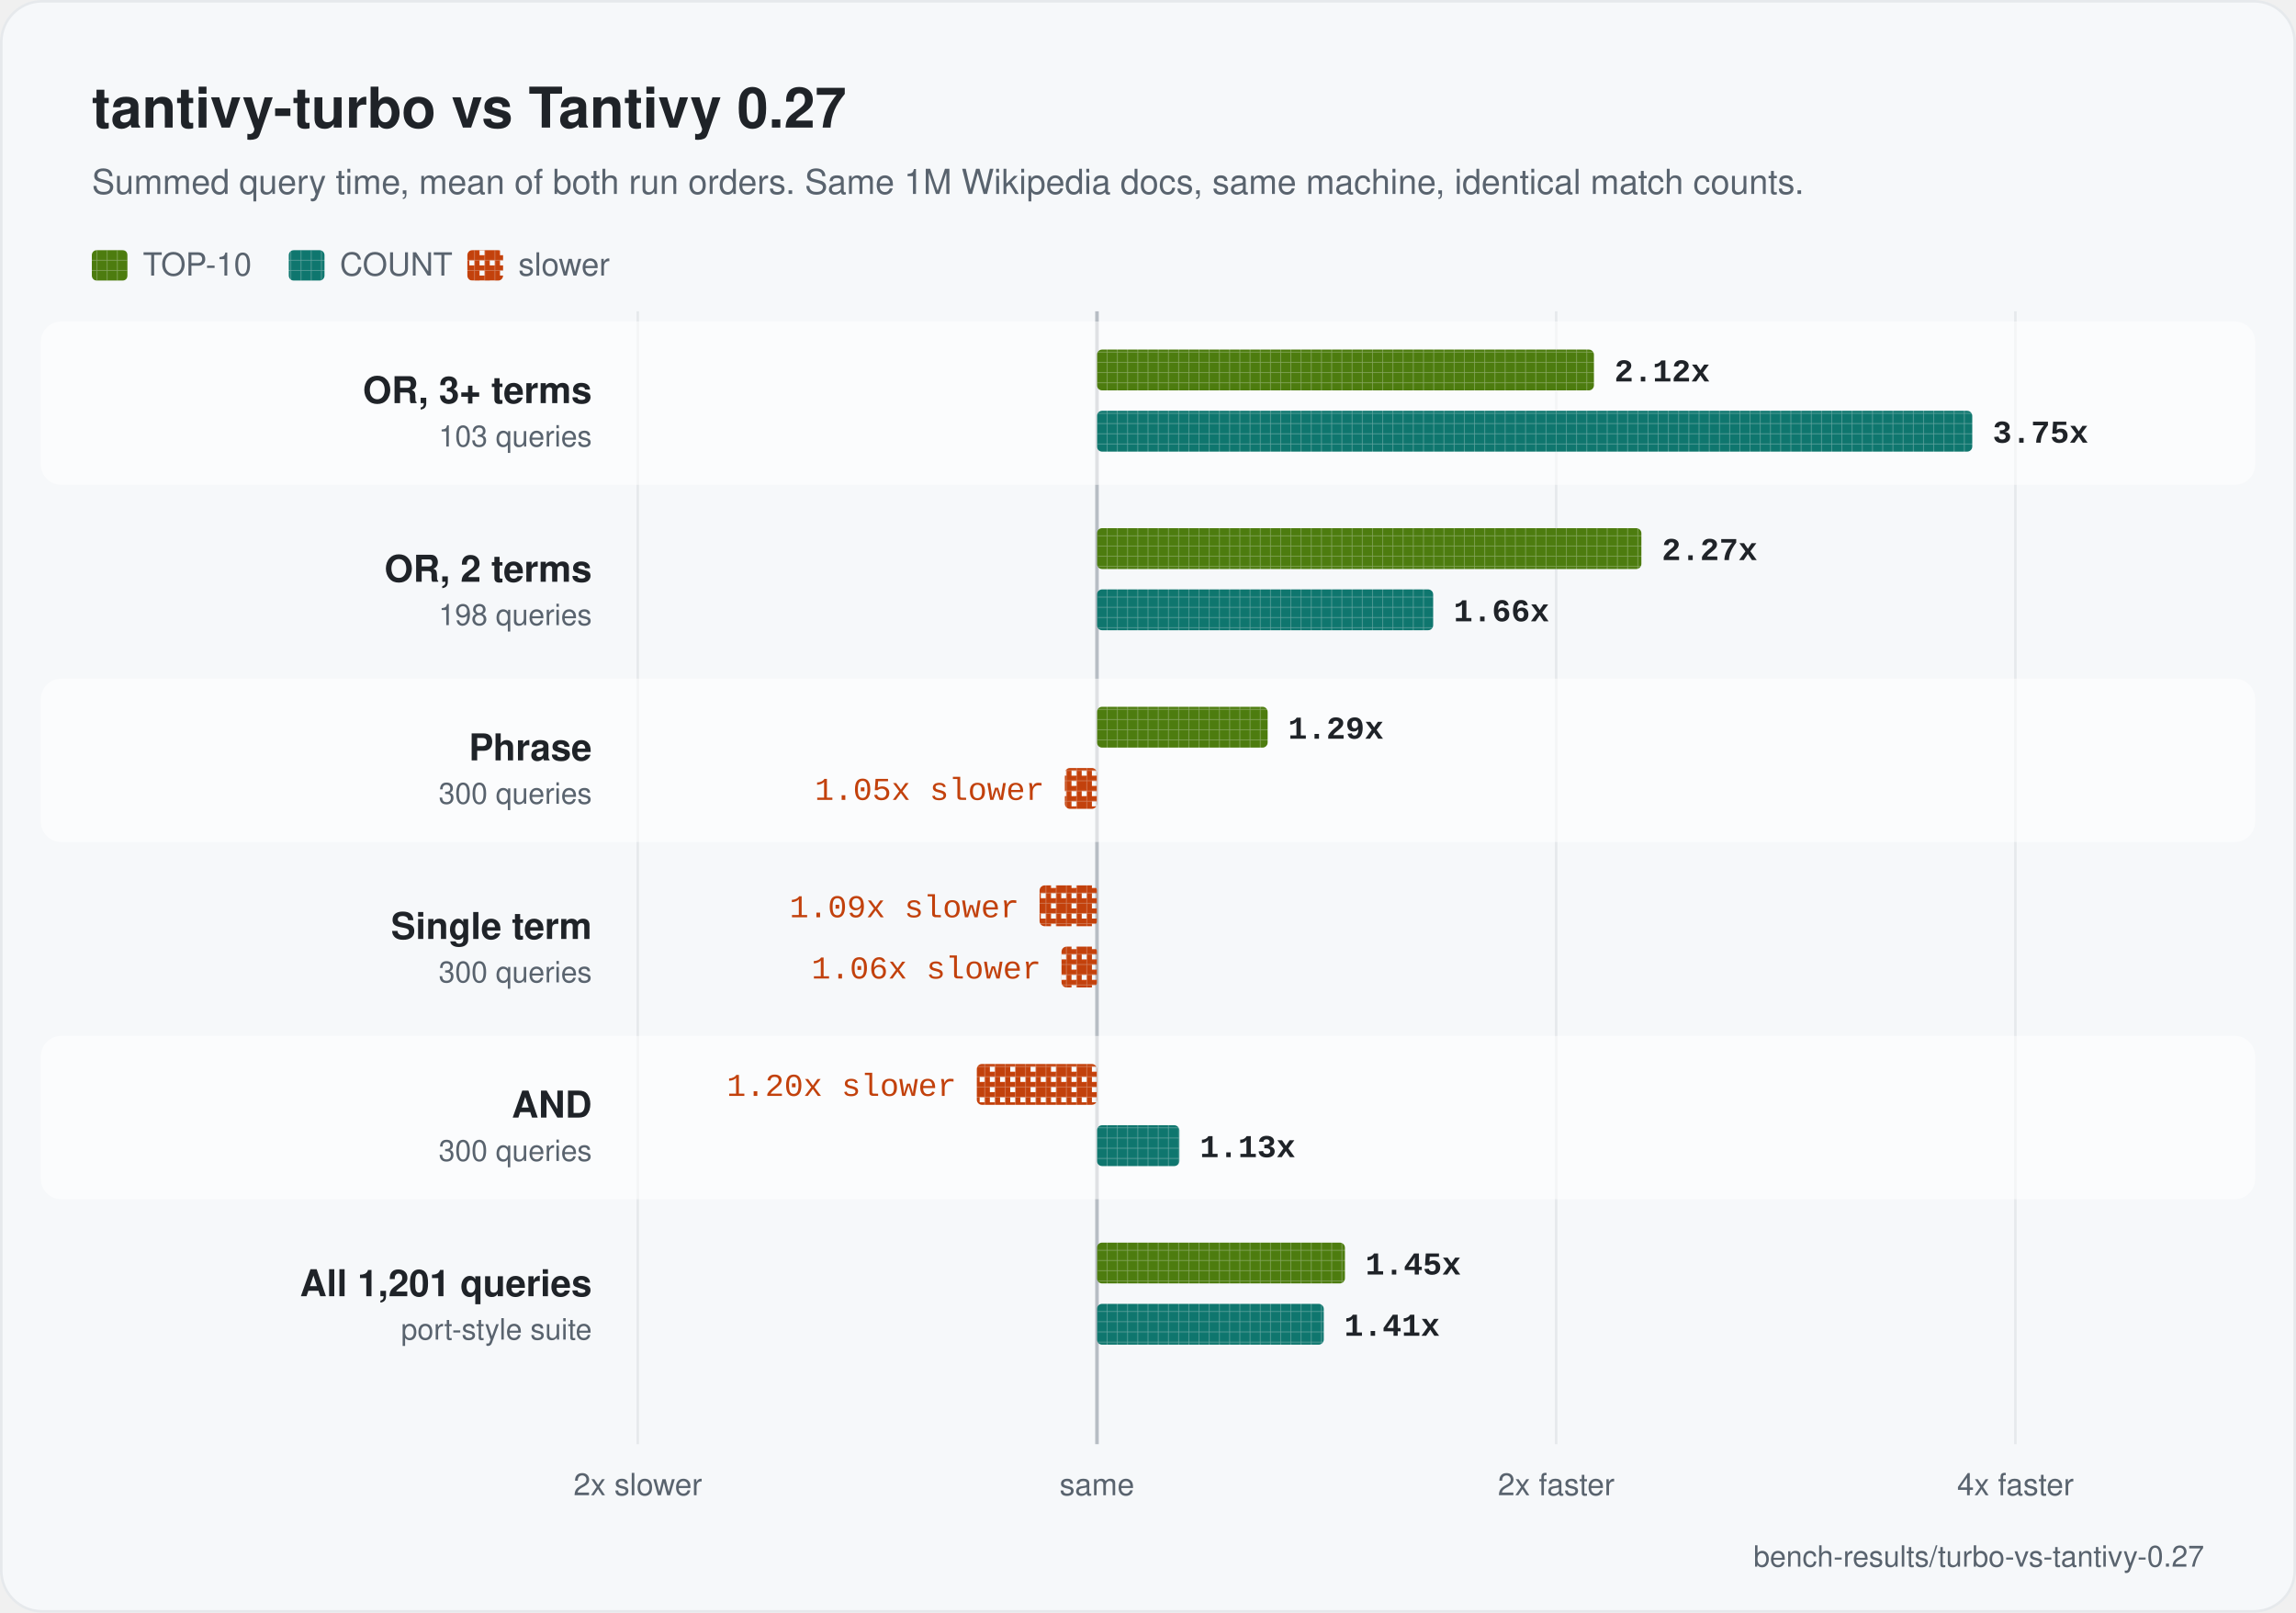
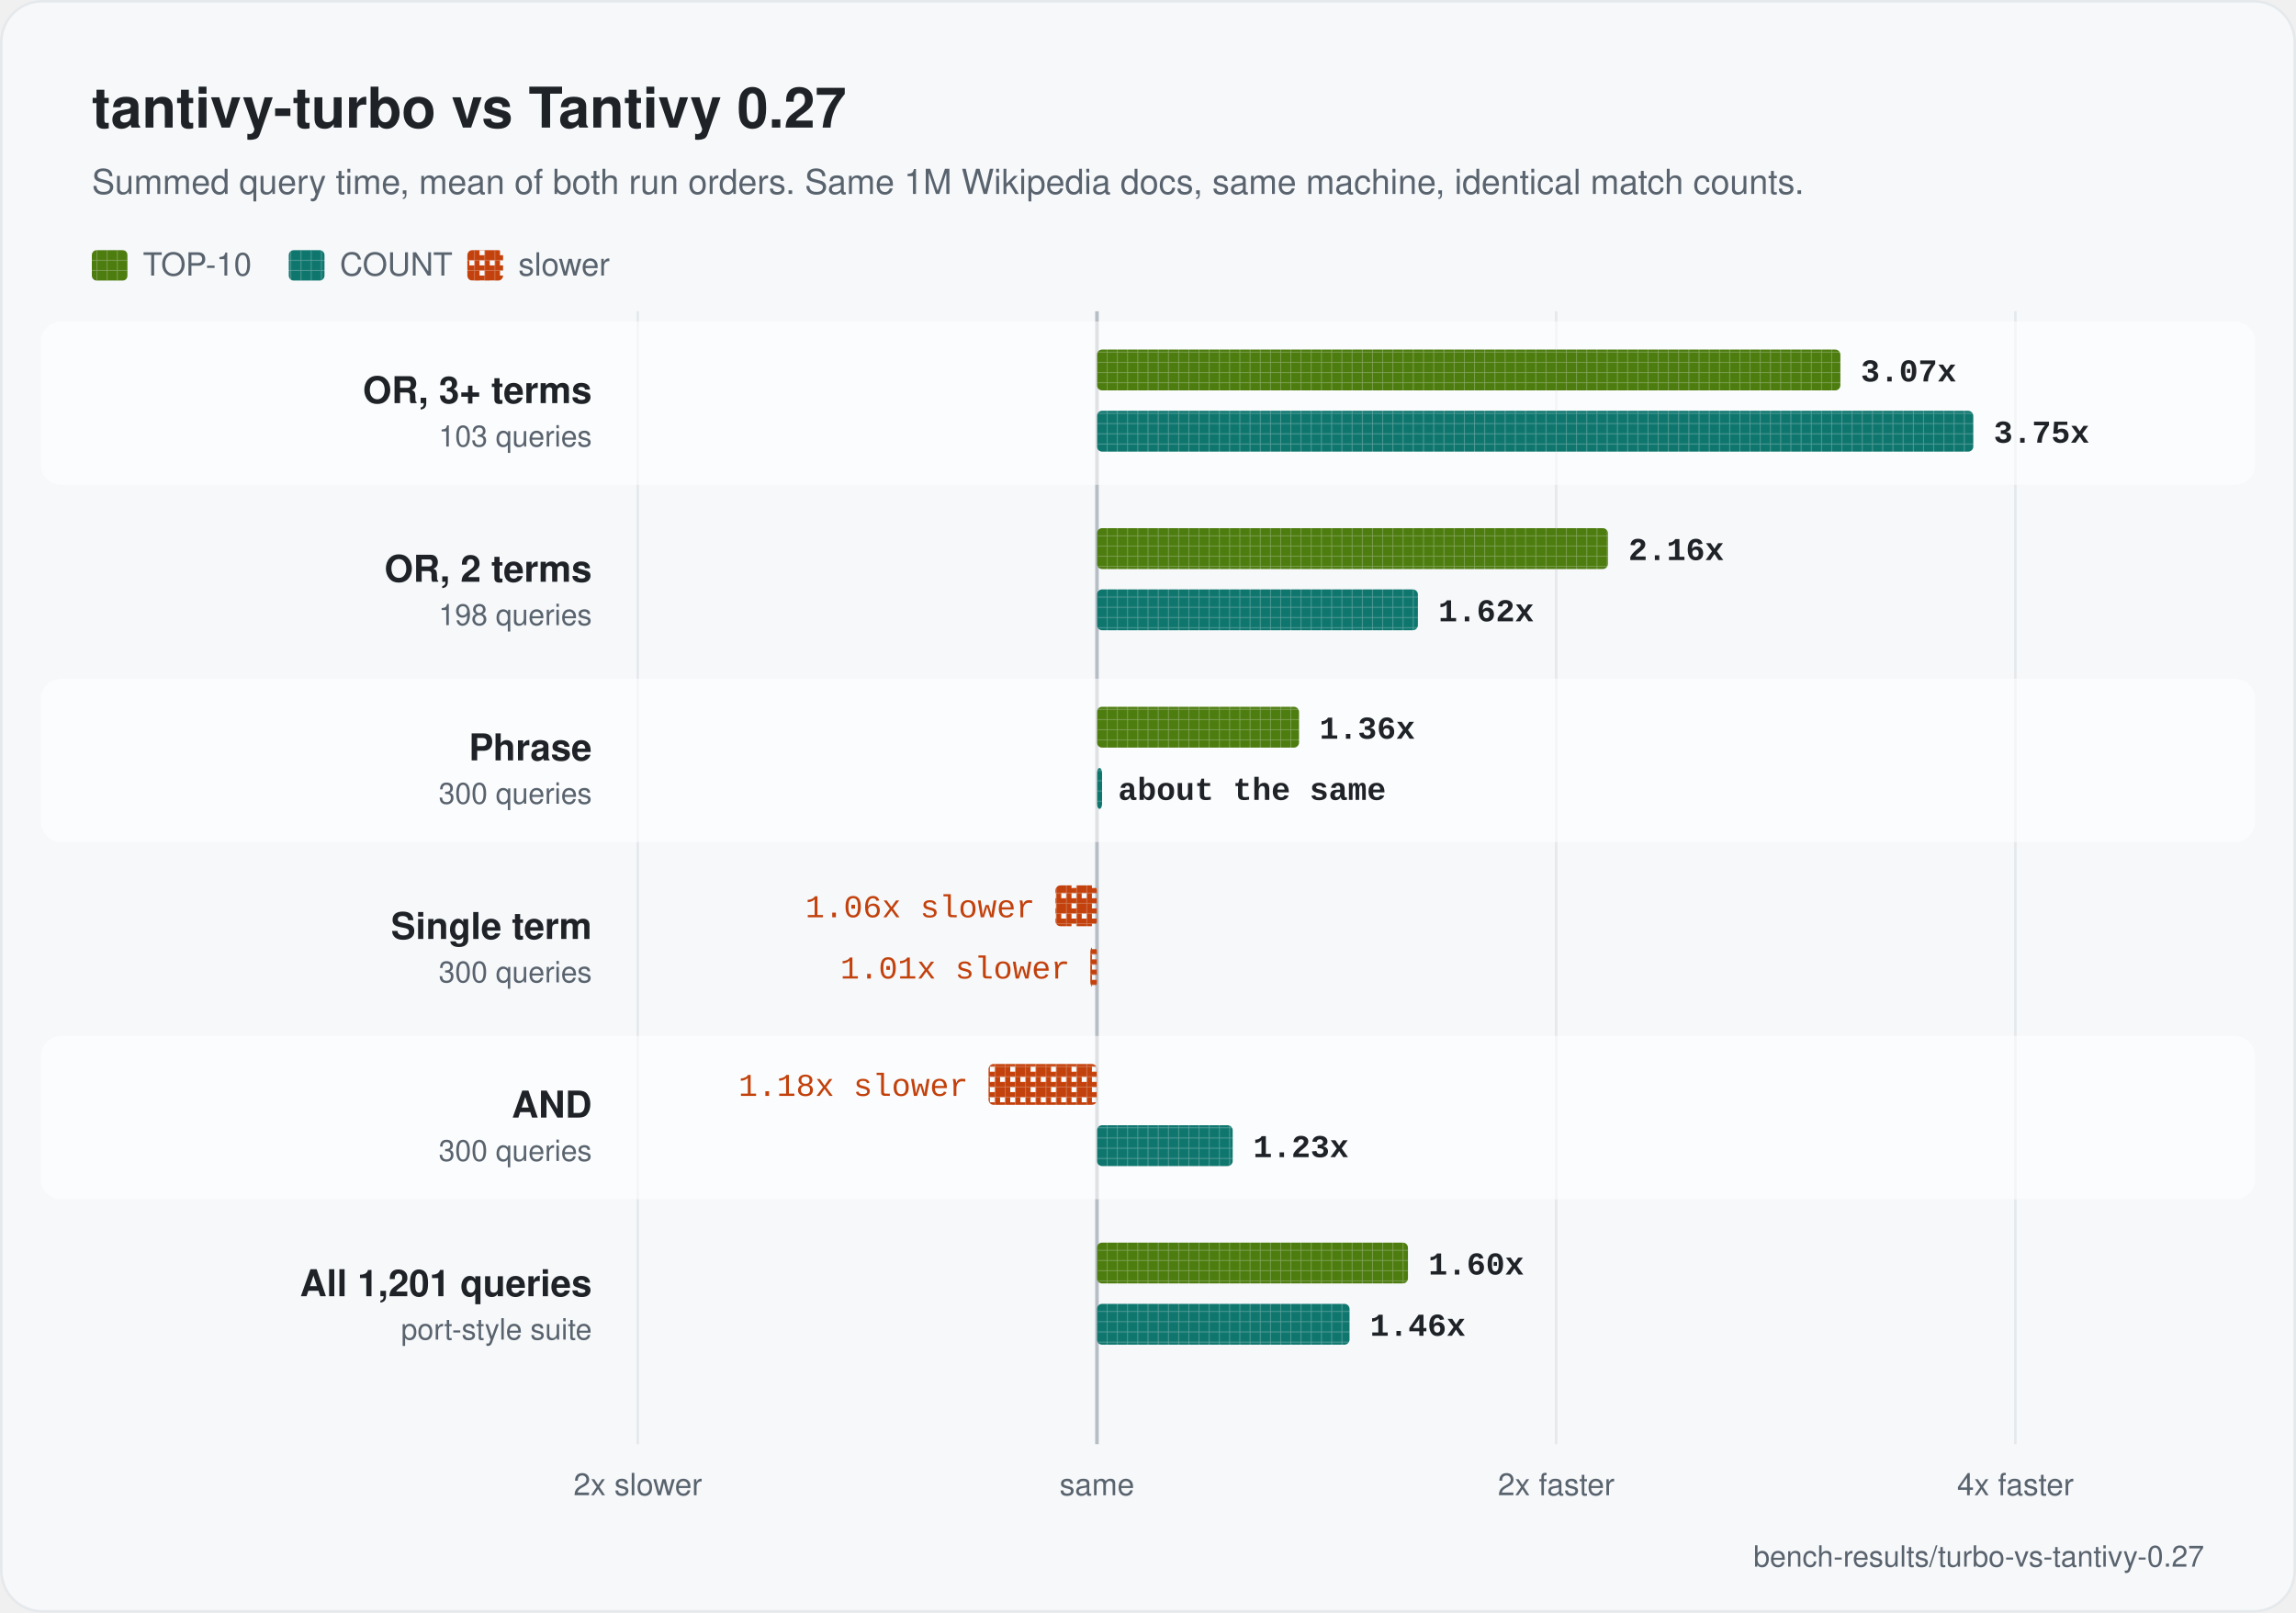
<svg xmlns="http://www.w3.org/2000/svg" width="900" height="632" viewBox="0 0 900 632">
  <defs>
    <pattern id="fast6" width="8" height="8" patternUnits="userSpaceOnUse">
      <rect x="0" y="0" width="2" height="2" fill="#4d7c0f" />
      <rect x="4" y="0" width="2" height="2" fill="#4d7c0f" />
      <rect x="2" y="2" width="2" height="2" fill="#4d7c0f" />
      <rect x="0" y="4" width="2" height="2" fill="#4d7c0f" />
      <rect x="4" y="4" width="2" height="2" fill="#4d7c0f" />
      <rect x="6" y="6" width="2" height="2" fill="#4d7c0f" />
    </pattern>
    <pattern id="fast10" width="8" height="8" patternUnits="userSpaceOnUse">
      <rect x="0" y="0" width="2" height="2" fill="#4d7c0f" />
      <rect x="2" y="0" width="2" height="2" fill="#4d7c0f" />
      <rect x="4" y="0" width="2" height="2" fill="#4d7c0f" />
      <rect x="2" y="2" width="2" height="2" fill="#4d7c0f" />
      <rect x="6" y="2" width="2" height="2" fill="#4d7c0f" />
      <rect x="0" y="4" width="2" height="2" fill="#4d7c0f" />
      <rect x="4" y="4" width="2" height="2" fill="#4d7c0f" />
      <rect x="6" y="4" width="2" height="2" fill="#4d7c0f" />
      <rect x="2" y="6" width="2" height="2" fill="#4d7c0f" />
      <rect x="6" y="6" width="2" height="2" fill="#4d7c0f" />
    </pattern>
    <pattern id="fast13" width="8" height="8" patternUnits="userSpaceOnUse">
      <rect x="0" y="0" width="2" height="2" fill="#4d7c0f" />
      <rect x="2" y="0" width="2" height="2" fill="#4d7c0f" />
      <rect x="4" y="0" width="2" height="2" fill="#4d7c0f" />
      <rect x="6" y="0" width="2" height="2" fill="#4d7c0f" />
      <rect x="0" y="2" width="2" height="2" fill="#4d7c0f" />
      <rect x="2" y="2" width="2" height="2" fill="#4d7c0f" />
      <rect x="6" y="2" width="2" height="2" fill="#4d7c0f" />
      <rect x="0" y="4" width="2" height="2" fill="#4d7c0f" />
      <rect x="2" y="4" width="2" height="2" fill="#4d7c0f" />
      <rect x="4" y="4" width="2" height="2" fill="#4d7c0f" />
      <rect x="6" y="4" width="2" height="2" fill="#4d7c0f" />
      <rect x="2" y="6" width="2" height="2" fill="#4d7c0f" />
      <rect x="6" y="6" width="2" height="2" fill="#4d7c0f" />
    </pattern>
    <pattern id="fast16" width="8" height="8" patternUnits="userSpaceOnUse">
      <rect x="0" y="0" width="2" height="2" fill="#4d7c0f" />
      <rect x="2" y="0" width="2" height="2" fill="#4d7c0f" />
      <rect x="4" y="0" width="2" height="2" fill="#4d7c0f" />
      <rect x="6" y="0" width="2" height="2" fill="#4d7c0f" />
      <rect x="0" y="2" width="2" height="2" fill="#4d7c0f" />
      <rect x="2" y="2" width="2" height="2" fill="#4d7c0f" />
      <rect x="4" y="2" width="2" height="2" fill="#4d7c0f" />
      <rect x="6" y="2" width="2" height="2" fill="#4d7c0f" />
      <rect x="0" y="4" width="2" height="2" fill="#4d7c0f" />
      <rect x="2" y="4" width="2" height="2" fill="#4d7c0f" />
      <rect x="4" y="4" width="2" height="2" fill="#4d7c0f" />
      <rect x="6" y="4" width="2" height="2" fill="#4d7c0f" />
      <rect x="0" y="6" width="2" height="2" fill="#4d7c0f" />
      <rect x="2" y="6" width="2" height="2" fill="#4d7c0f" />
      <rect x="4" y="6" width="2" height="2" fill="#4d7c0f" />
      <rect x="6" y="6" width="2" height="2" fill="#4d7c0f" />
    </pattern>
    <pattern id="fast26" width="8" height="8" patternUnits="userSpaceOnUse">
      <rect x="0" y="0" width="2" height="2" fill="#0f766e" />
      <rect x="4" y="0" width="2" height="2" fill="#0f766e" />
      <rect x="2" y="2" width="2" height="2" fill="#0f766e" />
      <rect x="0" y="4" width="2" height="2" fill="#0f766e" />
      <rect x="4" y="4" width="2" height="2" fill="#0f766e" />
      <rect x="6" y="6" width="2" height="2" fill="#0f766e" />
    </pattern>
    <pattern id="fast210" width="8" height="8" patternUnits="userSpaceOnUse">
      <rect x="0" y="0" width="2" height="2" fill="#0f766e" />
      <rect x="2" y="0" width="2" height="2" fill="#0f766e" />
      <rect x="4" y="0" width="2" height="2" fill="#0f766e" />
      <rect x="2" y="2" width="2" height="2" fill="#0f766e" />
      <rect x="6" y="2" width="2" height="2" fill="#0f766e" />
      <rect x="0" y="4" width="2" height="2" fill="#0f766e" />
      <rect x="4" y="4" width="2" height="2" fill="#0f766e" />
      <rect x="6" y="4" width="2" height="2" fill="#0f766e" />
      <rect x="2" y="6" width="2" height="2" fill="#0f766e" />
      <rect x="6" y="6" width="2" height="2" fill="#0f766e" />
    </pattern>
    <pattern id="fast213" width="8" height="8" patternUnits="userSpaceOnUse">
      <rect x="0" y="0" width="2" height="2" fill="#0f766e" />
      <rect x="2" y="0" width="2" height="2" fill="#0f766e" />
      <rect x="4" y="0" width="2" height="2" fill="#0f766e" />
      <rect x="6" y="0" width="2" height="2" fill="#0f766e" />
      <rect x="0" y="2" width="2" height="2" fill="#0f766e" />
      <rect x="2" y="2" width="2" height="2" fill="#0f766e" />
      <rect x="6" y="2" width="2" height="2" fill="#0f766e" />
      <rect x="0" y="4" width="2" height="2" fill="#0f766e" />
      <rect x="2" y="4" width="2" height="2" fill="#0f766e" />
      <rect x="4" y="4" width="2" height="2" fill="#0f766e" />
      <rect x="6" y="4" width="2" height="2" fill="#0f766e" />
      <rect x="2" y="6" width="2" height="2" fill="#0f766e" />
      <rect x="6" y="6" width="2" height="2" fill="#0f766e" />
    </pattern>
    <pattern id="fast216" width="8" height="8" patternUnits="userSpaceOnUse">
      <rect x="0" y="0" width="2" height="2" fill="#0f766e" />
      <rect x="2" y="0" width="2" height="2" fill="#0f766e" />
      <rect x="4" y="0" width="2" height="2" fill="#0f766e" />
      <rect x="6" y="0" width="2" height="2" fill="#0f766e" />
      <rect x="0" y="2" width="2" height="2" fill="#0f766e" />
      <rect x="2" y="2" width="2" height="2" fill="#0f766e" />
      <rect x="4" y="2" width="2" height="2" fill="#0f766e" />
      <rect x="6" y="2" width="2" height="2" fill="#0f766e" />
      <rect x="0" y="4" width="2" height="2" fill="#0f766e" />
      <rect x="2" y="4" width="2" height="2" fill="#0f766e" />
      <rect x="4" y="4" width="2" height="2" fill="#0f766e" />
      <rect x="6" y="4" width="2" height="2" fill="#0f766e" />
      <rect x="0" y="6" width="2" height="2" fill="#0f766e" />
      <rect x="2" y="6" width="2" height="2" fill="#0f766e" />
      <rect x="4" y="6" width="2" height="2" fill="#0f766e" />
      <rect x="6" y="6" width="2" height="2" fill="#0f766e" />
    </pattern>
    <pattern id="slow6" width="8" height="8" patternUnits="userSpaceOnUse">
      <rect x="0" y="0" width="2" height="2" fill="#c2410c" />
      <rect x="4" y="0" width="2" height="2" fill="#c2410c" />
      <rect x="2" y="2" width="2" height="2" fill="#c2410c" />
      <rect x="0" y="4" width="2" height="2" fill="#c2410c" />
      <rect x="4" y="4" width="2" height="2" fill="#c2410c" />
      <rect x="6" y="6" width="2" height="2" fill="#c2410c" />
    </pattern>
    <pattern id="slow10" width="8" height="8" patternUnits="userSpaceOnUse">
      <rect x="0" y="0" width="2" height="2" fill="#c2410c" />
      <rect x="2" y="0" width="2" height="2" fill="#c2410c" />
      <rect x="4" y="0" width="2" height="2" fill="#c2410c" />
      <rect x="2" y="2" width="2" height="2" fill="#c2410c" />
      <rect x="6" y="2" width="2" height="2" fill="#c2410c" />
      <rect x="0" y="4" width="2" height="2" fill="#c2410c" />
      <rect x="4" y="4" width="2" height="2" fill="#c2410c" />
      <rect x="6" y="4" width="2" height="2" fill="#c2410c" />
      <rect x="2" y="6" width="2" height="2" fill="#c2410c" />
      <rect x="6" y="6" width="2" height="2" fill="#c2410c" />
    </pattern>
    <pattern id="slow13" width="8" height="8" patternUnits="userSpaceOnUse">
      <rect x="0" y="0" width="2" height="2" fill="#c2410c" />
      <rect x="2" y="0" width="2" height="2" fill="#c2410c" />
      <rect x="4" y="0" width="2" height="2" fill="#c2410c" />
      <rect x="6" y="0" width="2" height="2" fill="#c2410c" />
      <rect x="0" y="2" width="2" height="2" fill="#c2410c" />
      <rect x="2" y="2" width="2" height="2" fill="#c2410c" />
      <rect x="6" y="2" width="2" height="2" fill="#c2410c" />
      <rect x="0" y="4" width="2" height="2" fill="#c2410c" />
      <rect x="2" y="4" width="2" height="2" fill="#c2410c" />
      <rect x="4" y="4" width="2" height="2" fill="#c2410c" />
      <rect x="6" y="4" width="2" height="2" fill="#c2410c" />
      <rect x="2" y="6" width="2" height="2" fill="#c2410c" />
      <rect x="6" y="6" width="2" height="2" fill="#c2410c" />
    </pattern>
    <pattern id="slow16" width="8" height="8" patternUnits="userSpaceOnUse">
      <rect x="0" y="0" width="2" height="2" fill="#c2410c" />
      <rect x="2" y="0" width="2" height="2" fill="#c2410c" />
      <rect x="4" y="0" width="2" height="2" fill="#c2410c" />
      <rect x="6" y="0" width="2" height="2" fill="#c2410c" />
      <rect x="0" y="2" width="2" height="2" fill="#c2410c" />
      <rect x="2" y="2" width="2" height="2" fill="#c2410c" />
      <rect x="4" y="2" width="2" height="2" fill="#c2410c" />
      <rect x="6" y="2" width="2" height="2" fill="#c2410c" />
      <rect x="0" y="4" width="2" height="2" fill="#c2410c" />
      <rect x="2" y="4" width="2" height="2" fill="#c2410c" />
      <rect x="4" y="4" width="2" height="2" fill="#c2410c" />
      <rect x="6" y="4" width="2" height="2" fill="#c2410c" />
      <rect x="0" y="6" width="2" height="2" fill="#c2410c" />
      <rect x="2" y="6" width="2" height="2" fill="#c2410c" />
      <rect x="4" y="6" width="2" height="2" fill="#c2410c" />
      <rect x="6" y="6" width="2" height="2" fill="#c2410c" />
    </pattern>
    <pattern id="neutral6" width="8" height="8" patternUnits="userSpaceOnUse">
      <rect x="0" y="0" width="2" height="2" fill="#8c959f" />
      <rect x="4" y="0" width="2" height="2" fill="#8c959f" />
      <rect x="2" y="2" width="2" height="2" fill="#8c959f" />
      <rect x="0" y="4" width="2" height="2" fill="#8c959f" />
      <rect x="4" y="4" width="2" height="2" fill="#8c959f" />
      <rect x="6" y="6" width="2" height="2" fill="#8c959f" />
    </pattern>
    <pattern id="neutral10" width="8" height="8" patternUnits="userSpaceOnUse">
      <rect x="0" y="0" width="2" height="2" fill="#8c959f" />
      <rect x="2" y="0" width="2" height="2" fill="#8c959f" />
      <rect x="4" y="0" width="2" height="2" fill="#8c959f" />
      <rect x="2" y="2" width="2" height="2" fill="#8c959f" />
      <rect x="6" y="2" width="2" height="2" fill="#8c959f" />
      <rect x="0" y="4" width="2" height="2" fill="#8c959f" />
      <rect x="4" y="4" width="2" height="2" fill="#8c959f" />
      <rect x="6" y="4" width="2" height="2" fill="#8c959f" />
      <rect x="2" y="6" width="2" height="2" fill="#8c959f" />
      <rect x="6" y="6" width="2" height="2" fill="#8c959f" />
    </pattern>
    <pattern id="neutral13" width="8" height="8" patternUnits="userSpaceOnUse">
      <rect x="0" y="0" width="2" height="2" fill="#8c959f" />
      <rect x="2" y="0" width="2" height="2" fill="#8c959f" />
      <rect x="4" y="0" width="2" height="2" fill="#8c959f" />
      <rect x="6" y="0" width="2" height="2" fill="#8c959f" />
      <rect x="0" y="2" width="2" height="2" fill="#8c959f" />
      <rect x="2" y="2" width="2" height="2" fill="#8c959f" />
      <rect x="6" y="2" width="2" height="2" fill="#8c959f" />
      <rect x="0" y="4" width="2" height="2" fill="#8c959f" />
      <rect x="2" y="4" width="2" height="2" fill="#8c959f" />
      <rect x="4" y="4" width="2" height="2" fill="#8c959f" />
      <rect x="6" y="4" width="2" height="2" fill="#8c959f" />
      <rect x="2" y="6" width="2" height="2" fill="#8c959f" />
      <rect x="6" y="6" width="2" height="2" fill="#8c959f" />
    </pattern>
    <pattern id="neutral16" width="8" height="8" patternUnits="userSpaceOnUse">
      <rect x="0" y="0" width="2" height="2" fill="#8c959f" />
      <rect x="2" y="0" width="2" height="2" fill="#8c959f" />
      <rect x="4" y="0" width="2" height="2" fill="#8c959f" />
      <rect x="6" y="0" width="2" height="2" fill="#8c959f" />
      <rect x="0" y="2" width="2" height="2" fill="#8c959f" />
      <rect x="2" y="2" width="2" height="2" fill="#8c959f" />
      <rect x="4" y="2" width="2" height="2" fill="#8c959f" />
      <rect x="6" y="2" width="2" height="2" fill="#8c959f" />
      <rect x="0" y="4" width="2" height="2" fill="#8c959f" />
      <rect x="2" y="4" width="2" height="2" fill="#8c959f" />
      <rect x="4" y="4" width="2" height="2" fill="#8c959f" />
      <rect x="6" y="4" width="2" height="2" fill="#8c959f" />
      <rect x="0" y="6" width="2" height="2" fill="#8c959f" />
      <rect x="2" y="6" width="2" height="2" fill="#8c959f" />
      <rect x="4" y="6" width="2" height="2" fill="#8c959f" />
      <rect x="6" y="6" width="2" height="2" fill="#8c959f" />
    </pattern>
    <pattern id="ink6" width="8" height="8" patternUnits="userSpaceOnUse">
      <rect x="0" y="0" width="2" height="2" fill="#1f2328" />
      <rect x="4" y="0" width="2" height="2" fill="#1f2328" />
      <rect x="2" y="2" width="2" height="2" fill="#1f2328" />
      <rect x="0" y="4" width="2" height="2" fill="#1f2328" />
      <rect x="4" y="4" width="2" height="2" fill="#1f2328" />
      <rect x="6" y="6" width="2" height="2" fill="#1f2328" />
    </pattern>
    <pattern id="ink10" width="8" height="8" patternUnits="userSpaceOnUse">
      <rect x="0" y="0" width="2" height="2" fill="#1f2328" />
      <rect x="2" y="0" width="2" height="2" fill="#1f2328" />
      <rect x="4" y="0" width="2" height="2" fill="#1f2328" />
      <rect x="2" y="2" width="2" height="2" fill="#1f2328" />
      <rect x="6" y="2" width="2" height="2" fill="#1f2328" />
      <rect x="0" y="4" width="2" height="2" fill="#1f2328" />
      <rect x="4" y="4" width="2" height="2" fill="#1f2328" />
      <rect x="6" y="4" width="2" height="2" fill="#1f2328" />
      <rect x="2" y="6" width="2" height="2" fill="#1f2328" />
      <rect x="6" y="6" width="2" height="2" fill="#1f2328" />
    </pattern>
    <pattern id="ink13" width="8" height="8" patternUnits="userSpaceOnUse">
      <rect x="0" y="0" width="2" height="2" fill="#1f2328" />
      <rect x="2" y="0" width="2" height="2" fill="#1f2328" />
      <rect x="4" y="0" width="2" height="2" fill="#1f2328" />
      <rect x="6" y="0" width="2" height="2" fill="#1f2328" />
      <rect x="0" y="2" width="2" height="2" fill="#1f2328" />
      <rect x="2" y="2" width="2" height="2" fill="#1f2328" />
      <rect x="6" y="2" width="2" height="2" fill="#1f2328" />
      <rect x="0" y="4" width="2" height="2" fill="#1f2328" />
      <rect x="2" y="4" width="2" height="2" fill="#1f2328" />
      <rect x="4" y="4" width="2" height="2" fill="#1f2328" />
      <rect x="6" y="4" width="2" height="2" fill="#1f2328" />
      <rect x="2" y="6" width="2" height="2" fill="#1f2328" />
      <rect x="6" y="6" width="2" height="2" fill="#1f2328" />
    </pattern>
    <pattern id="ink16" width="8" height="8" patternUnits="userSpaceOnUse">
      <rect x="0" y="0" width="2" height="2" fill="#1f2328" />
      <rect x="2" y="0" width="2" height="2" fill="#1f2328" />
      <rect x="4" y="0" width="2" height="2" fill="#1f2328" />
      <rect x="6" y="0" width="2" height="2" fill="#1f2328" />
      <rect x="0" y="2" width="2" height="2" fill="#1f2328" />
      <rect x="2" y="2" width="2" height="2" fill="#1f2328" />
      <rect x="4" y="2" width="2" height="2" fill="#1f2328" />
      <rect x="6" y="2" width="2" height="2" fill="#1f2328" />
      <rect x="0" y="4" width="2" height="2" fill="#1f2328" />
      <rect x="2" y="4" width="2" height="2" fill="#1f2328" />
      <rect x="4" y="4" width="2" height="2" fill="#1f2328" />
      <rect x="6" y="4" width="2" height="2" fill="#1f2328" />
      <rect x="0" y="6" width="2" height="2" fill="#1f2328" />
      <rect x="2" y="6" width="2" height="2" fill="#1f2328" />
      <rect x="4" y="6" width="2" height="2" fill="#1f2328" />
      <rect x="6" y="6" width="2" height="2" fill="#1f2328" />
    </pattern>
  </defs>
  <rect x="0.5" y="0.5" width="899" height="631" rx="16" fill="#f6f8fa" stroke="#e6e9ec" />
  <text x="36.0" y="50.0" font-size="22" font-weight="650" fill="#1f2328" text-anchor="start" font-family="-apple-system, BlinkMacSystemFont, 'Segoe UI', Helvetica, Arial, sans-serif" opacity="1">tantivy-turbo vs Tantivy 0.27</text>
  <text x="36.0" y="76.0" font-size="13.5" font-weight="400" fill="#59636e" text-anchor="start" font-family="-apple-system, BlinkMacSystemFont, 'Segoe UI', Helvetica, Arial, sans-serif" opacity="1">Summed query time, mean of both run orders. Same 1M Wikipedia docs, same machine, identical match counts.</text>
  <rect x="36" y="98" width="14" height="12" rx="2" fill="url(#fast16)" />
  <text x="56.0" y="108.0" font-size="12.5" font-weight="400" fill="#59636e" text-anchor="start" font-family="-apple-system, BlinkMacSystemFont, 'Segoe UI', Helvetica, Arial, sans-serif" opacity="1">TOP-10</text>
  <rect x="113.2" y="98" width="14" height="12" rx="2" fill="url(#fast216)" />
  <text x="133.2" y="108.0" font-size="12.5" font-weight="400" fill="#59636e" text-anchor="start" font-family="-apple-system, BlinkMacSystemFont, 'Segoe UI', Helvetica, Arial, sans-serif" opacity="1">COUNT</text>
  <rect x="183.2" y="98" width="14" height="12" rx="2" fill="url(#slow13)" />
  <text x="203.2" y="108.0" font-size="12.5" font-weight="400" fill="#59636e" text-anchor="start" font-family="-apple-system, BlinkMacSystemFont, 'Segoe UI', Helvetica, Arial, sans-serif" opacity="1">slower</text>
  <line x1="250.0" y1="122" x2="250.0" y2="566" stroke="#e6e9ec" stroke-width="1" />
  <text x="250.0" y="586.0" font-size="12" font-weight="400" fill="#59636e" text-anchor="middle" font-family="-apple-system, BlinkMacSystemFont, 'Segoe UI', Helvetica, Arial, sans-serif" opacity="1">2x slower</text>
  <line x1="430.0" y1="122" x2="430.0" y2="566" stroke="#b7bdc4" stroke-width="1.4" />
  <text x="430.0" y="586.0" font-size="12" font-weight="400" fill="#59636e" text-anchor="middle" font-family="-apple-system, BlinkMacSystemFont, 'Segoe UI', Helvetica, Arial, sans-serif" opacity="1">same</text>
  <line x1="610.0" y1="122" x2="610.0" y2="566" stroke="#e6e9ec" stroke-width="1" />
  <text x="610.0" y="586.0" font-size="12" font-weight="400" fill="#59636e" text-anchor="middle" font-family="-apple-system, BlinkMacSystemFont, 'Segoe UI', Helvetica, Arial, sans-serif" opacity="1">2x faster</text>
  <line x1="790.0" y1="122" x2="790.0" y2="566" stroke="#e6e9ec" stroke-width="1" />
  <text x="790.0" y="586.0" font-size="12" font-weight="400" fill="#59636e" text-anchor="middle" font-family="-apple-system, BlinkMacSystemFont, 'Segoe UI', Helvetica, Arial, sans-serif" opacity="1">4x faster</text>
  <rect x="16" y="126" width="868" height="64" rx="8" fill="#ffffff" opacity="0.55" />
  <text x="232.0" y="158.0" font-size="14.5" font-weight="550" fill="#1f2328" text-anchor="end" font-family="-apple-system, BlinkMacSystemFont, 'Segoe UI', Helvetica, Arial, sans-serif" opacity="1">OR, 3+ terms</text>
  <text x="232.0" y="175.0" font-size="11.5" font-weight="400" fill="#59636e" text-anchor="end" font-family="-apple-system, BlinkMacSystemFont, 'Segoe UI', Helvetica, Arial, sans-serif" opacity="1">103 queries</text>
-   <rect x="430.0" y="137" width="194.8" height="16" rx="2" fill="url(#fast16)" />
-   <text x="632.8" y="149.5" font-size="12.5" font-weight="600" fill="#1f2328" text-anchor="start" font-family="ui-monospace, SFMono-Regular, Menlo, Consolas, 'Liberation Mono', monospace" opacity="1">2.12x</text>
-   <rect x="430.0" y="161" width="343.1" height="16" rx="2" fill="url(#fast216)" />
-   <text x="781.1" y="173.5" font-size="12.5" font-weight="600" fill="#1f2328" text-anchor="start" font-family="ui-monospace, SFMono-Regular, Menlo, Consolas, 'Liberation Mono', monospace" opacity="1">3.75x</text>
+   <rect x="430.0" y="137" width="291.4" height="16" rx="2" fill="url(#fast16)" />
+   <text x="729.4" y="149.5" font-size="12.5" font-weight="600" fill="#1f2328" text-anchor="start" font-family="ui-monospace, SFMono-Regular, Menlo, Consolas, 'Liberation Mono', monospace" opacity="1">3.07x</text>
+   <rect x="430.0" y="161" width="343.5" height="16" rx="2" fill="url(#fast216)" />
+   <text x="781.5" y="173.5" font-size="12.5" font-weight="600" fill="#1f2328" text-anchor="start" font-family="ui-monospace, SFMono-Regular, Menlo, Consolas, 'Liberation Mono', monospace" opacity="1">3.75x</text>
  <text x="232.0" y="228.0" font-size="14.5" font-weight="550" fill="#1f2328" text-anchor="end" font-family="-apple-system, BlinkMacSystemFont, 'Segoe UI', Helvetica, Arial, sans-serif" opacity="1">OR, 2 terms</text>
  <text x="232.0" y="245.0" font-size="11.5" font-weight="400" fill="#59636e" text-anchor="end" font-family="-apple-system, BlinkMacSystemFont, 'Segoe UI', Helvetica, Arial, sans-serif" opacity="1">198 queries</text>
-   <rect x="430.0" y="207" width="213.4" height="16" rx="2" fill="url(#fast16)" />
-   <text x="651.4" y="219.5" font-size="12.5" font-weight="600" fill="#1f2328" text-anchor="start" font-family="ui-monospace, SFMono-Regular, Menlo, Consolas, 'Liberation Mono', monospace" opacity="1">2.27x</text>
-   <rect x="430.0" y="231" width="131.8" height="16" rx="2" fill="url(#fast216)" />
-   <text x="569.8" y="243.5" font-size="12.5" font-weight="600" fill="#1f2328" text-anchor="start" font-family="ui-monospace, SFMono-Regular, Menlo, Consolas, 'Liberation Mono', monospace" opacity="1">1.66x</text>
+   <rect x="430.0" y="207" width="200.3" height="16" rx="2" fill="url(#fast16)" />
+   <text x="638.3" y="219.5" font-size="12.5" font-weight="600" fill="#1f2328" text-anchor="start" font-family="ui-monospace, SFMono-Regular, Menlo, Consolas, 'Liberation Mono', monospace" opacity="1">2.16x</text>
+   <rect x="430.0" y="231" width="125.8" height="16" rx="2" fill="url(#fast216)" />
+   <text x="563.8" y="243.5" font-size="12.5" font-weight="600" fill="#1f2328" text-anchor="start" font-family="ui-monospace, SFMono-Regular, Menlo, Consolas, 'Liberation Mono', monospace" opacity="1">1.62x</text>
  <rect x="16" y="266" width="868" height="64" rx="8" fill="#ffffff" opacity="0.55" />
  <text x="232.0" y="298.0" font-size="14.5" font-weight="550" fill="#1f2328" text-anchor="end" font-family="-apple-system, BlinkMacSystemFont, 'Segoe UI', Helvetica, Arial, sans-serif" opacity="1">Phrase</text>
  <text x="232.0" y="315.0" font-size="11.5" font-weight="400" fill="#59636e" text-anchor="end" font-family="-apple-system, BlinkMacSystemFont, 'Segoe UI', Helvetica, Arial, sans-serif" opacity="1">300 queries</text>
-   <rect x="430.0" y="277" width="66.9" height="16" rx="2" fill="url(#fast16)" />
-   <text x="504.9" y="289.5" font-size="12.5" font-weight="600" fill="#1f2328" text-anchor="start" font-family="ui-monospace, SFMono-Regular, Menlo, Consolas, 'Liberation Mono', monospace" opacity="1">1.29x</text>
-   <rect x="417.4" y="301" width="12.6" height="16" rx="2" fill="url(#slow13)" />
-   <text x="409.4" y="313.5" font-size="12.5" font-weight="400" fill="#c2410c" text-anchor="end" font-family="ui-monospace, SFMono-Regular, Menlo, Consolas, 'Liberation Mono', monospace" opacity="1">1.05x slower</text>
+   <rect x="430.0" y="277" width="79.2" height="16" rx="2" fill="url(#fast16)" />
+   <text x="517.2" y="289.5" font-size="12.5" font-weight="600" fill="#1f2328" text-anchor="start" font-family="ui-monospace, SFMono-Regular, Menlo, Consolas, 'Liberation Mono', monospace" opacity="1">1.36x</text>
+   <rect x="430.0" y="301" width="2.0" height="16" rx="2" fill="url(#fast216)" />
+   <text x="438.3" y="313.5" font-size="12.5" font-weight="600" fill="#1f2328" text-anchor="start" font-family="ui-monospace, SFMono-Regular, Menlo, Consolas, 'Liberation Mono', monospace" opacity="1">about the same</text>
  <text x="232.0" y="368.0" font-size="14.5" font-weight="550" fill="#1f2328" text-anchor="end" font-family="-apple-system, BlinkMacSystemFont, 'Segoe UI', Helvetica, Arial, sans-serif" opacity="1">Single term</text>
  <text x="232.0" y="385.0" font-size="11.5" font-weight="400" fill="#59636e" text-anchor="end" font-family="-apple-system, BlinkMacSystemFont, 'Segoe UI', Helvetica, Arial, sans-serif" opacity="1">300 queries</text>
-   <rect x="407.5" y="347" width="22.5" height="16" rx="2" fill="url(#slow13)" />
-   <text x="399.5" y="359.5" font-size="12.5" font-weight="400" fill="#c2410c" text-anchor="end" font-family="ui-monospace, SFMono-Regular, Menlo, Consolas, 'Liberation Mono', monospace" opacity="1">1.09x slower</text>
-   <rect x="416.1" y="371" width="13.9" height="16" rx="2" fill="url(#slow13)" />
-   <text x="408.1" y="383.5" font-size="12.5" font-weight="400" fill="#c2410c" text-anchor="end" font-family="ui-monospace, SFMono-Regular, Menlo, Consolas, 'Liberation Mono', monospace" opacity="1">1.06x slower</text>
+   <rect x="413.7" y="347" width="16.3" height="16" rx="2" fill="url(#slow13)" />
+   <text x="405.7" y="359.5" font-size="12.5" font-weight="400" fill="#c2410c" text-anchor="end" font-family="ui-monospace, SFMono-Regular, Menlo, Consolas, 'Liberation Mono', monospace" opacity="1">1.06x slower</text>
+   <rect x="427.4" y="371" width="2.6" height="16" rx="2" fill="url(#slow13)" />
+   <text x="419.4" y="383.5" font-size="12.5" font-weight="400" fill="#c2410c" text-anchor="end" font-family="ui-monospace, SFMono-Regular, Menlo, Consolas, 'Liberation Mono', monospace" opacity="1">1.01x slower</text>
  <rect x="16" y="406" width="868" height="64" rx="8" fill="#ffffff" opacity="0.55" />
  <text x="232.0" y="438.0" font-size="14.5" font-weight="550" fill="#1f2328" text-anchor="end" font-family="-apple-system, BlinkMacSystemFont, 'Segoe UI', Helvetica, Arial, sans-serif" opacity="1">AND</text>
  <text x="232.0" y="455.0" font-size="11.5" font-weight="400" fill="#59636e" text-anchor="end" font-family="-apple-system, BlinkMacSystemFont, 'Segoe UI', Helvetica, Arial, sans-serif" opacity="1">300 queries</text>
-   <rect x="382.9" y="417" width="47.1" height="16" rx="2" fill="url(#slow13)" />
-   <text x="374.9" y="429.5" font-size="12.5" font-weight="400" fill="#c2410c" text-anchor="end" font-family="ui-monospace, SFMono-Regular, Menlo, Consolas, 'Liberation Mono', monospace" opacity="1">1.20x slower</text>
-   <rect x="430.0" y="441" width="32.3" height="16" rx="2" fill="url(#fast216)" />
-   <text x="470.3" y="453.5" font-size="12.5" font-weight="600" fill="#1f2328" text-anchor="start" font-family="ui-monospace, SFMono-Regular, Menlo, Consolas, 'Liberation Mono', monospace" opacity="1">1.13x</text>
+   <rect x="387.5" y="417" width="42.5" height="16" rx="2" fill="url(#slow13)" />
+   <text x="379.5" y="429.5" font-size="12.5" font-weight="400" fill="#c2410c" text-anchor="end" font-family="ui-monospace, SFMono-Regular, Menlo, Consolas, 'Liberation Mono', monospace" opacity="1">1.18x slower</text>
+   <rect x="430.0" y="441" width="53.2" height="16" rx="2" fill="url(#fast216)" />
+   <text x="491.2" y="453.5" font-size="12.5" font-weight="600" fill="#1f2328" text-anchor="start" font-family="ui-monospace, SFMono-Regular, Menlo, Consolas, 'Liberation Mono', monospace" opacity="1">1.23x</text>
  <text x="232.0" y="508.0" font-size="14.5" font-weight="550" fill="#1f2328" text-anchor="end" font-family="-apple-system, BlinkMacSystemFont, 'Segoe UI', Helvetica, Arial, sans-serif" opacity="1">All 1,201 queries</text>
  <text x="232.0" y="525.0" font-size="11.5" font-weight="400" fill="#59636e" text-anchor="end" font-family="-apple-system, BlinkMacSystemFont, 'Segoe UI', Helvetica, Arial, sans-serif" opacity="1">port-style suite</text>
-   <rect x="430.0" y="487" width="97.2" height="16" rx="2" fill="url(#fast16)" />
-   <text x="535.2" y="499.5" font-size="12.5" font-weight="600" fill="#1f2328" text-anchor="start" font-family="ui-monospace, SFMono-Regular, Menlo, Consolas, 'Liberation Mono', monospace" opacity="1">1.45x</text>
-   <rect x="430.0" y="511" width="88.9" height="16" rx="2" fill="url(#fast216)" />
-   <text x="526.9" y="523.5" font-size="12.5" font-weight="600" fill="#1f2328" text-anchor="start" font-family="ui-monospace, SFMono-Regular, Menlo, Consolas, 'Liberation Mono', monospace" opacity="1">1.41x</text>
+   <rect x="430.0" y="487" width="121.9" height="16" rx="2" fill="url(#fast16)" />
+   <text x="559.9" y="499.5" font-size="12.5" font-weight="600" fill="#1f2328" text-anchor="start" font-family="ui-monospace, SFMono-Regular, Menlo, Consolas, 'Liberation Mono', monospace" opacity="1">1.60x</text>
+   <rect x="430.0" y="511" width="99.0" height="16" rx="2" fill="url(#fast216)" />
+   <text x="537.0" y="523.5" font-size="12.5" font-weight="600" fill="#1f2328" text-anchor="start" font-family="ui-monospace, SFMono-Regular, Menlo, Consolas, 'Liberation Mono', monospace" opacity="1">1.46x</text>
  <text x="864.0" y="614.0" font-size="11.5" font-weight="400" fill="#59636e" text-anchor="end" font-family="-apple-system, BlinkMacSystemFont, 'Segoe UI', Helvetica, Arial, sans-serif" opacity="1">bench-results/turbo-vs-tantivy-0.27</text>
</svg>
